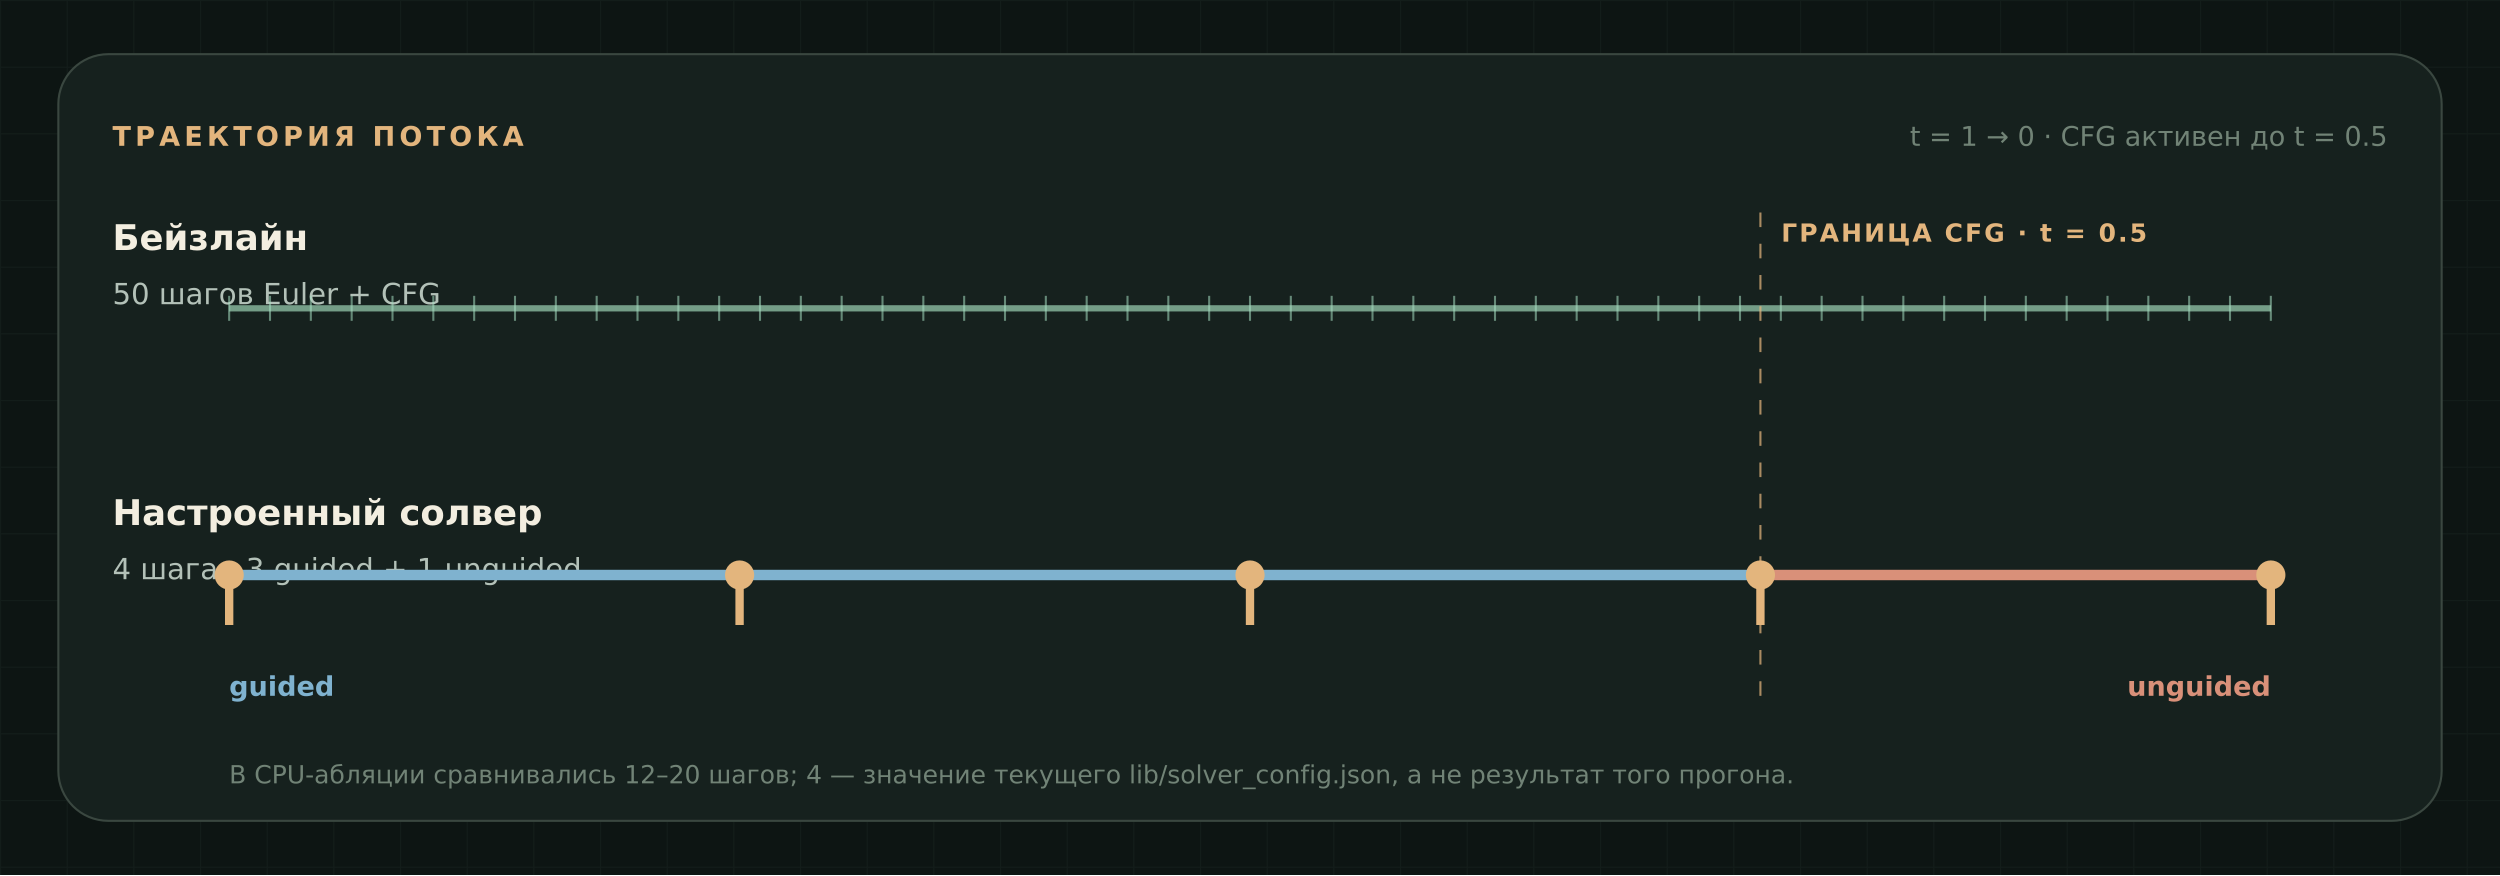
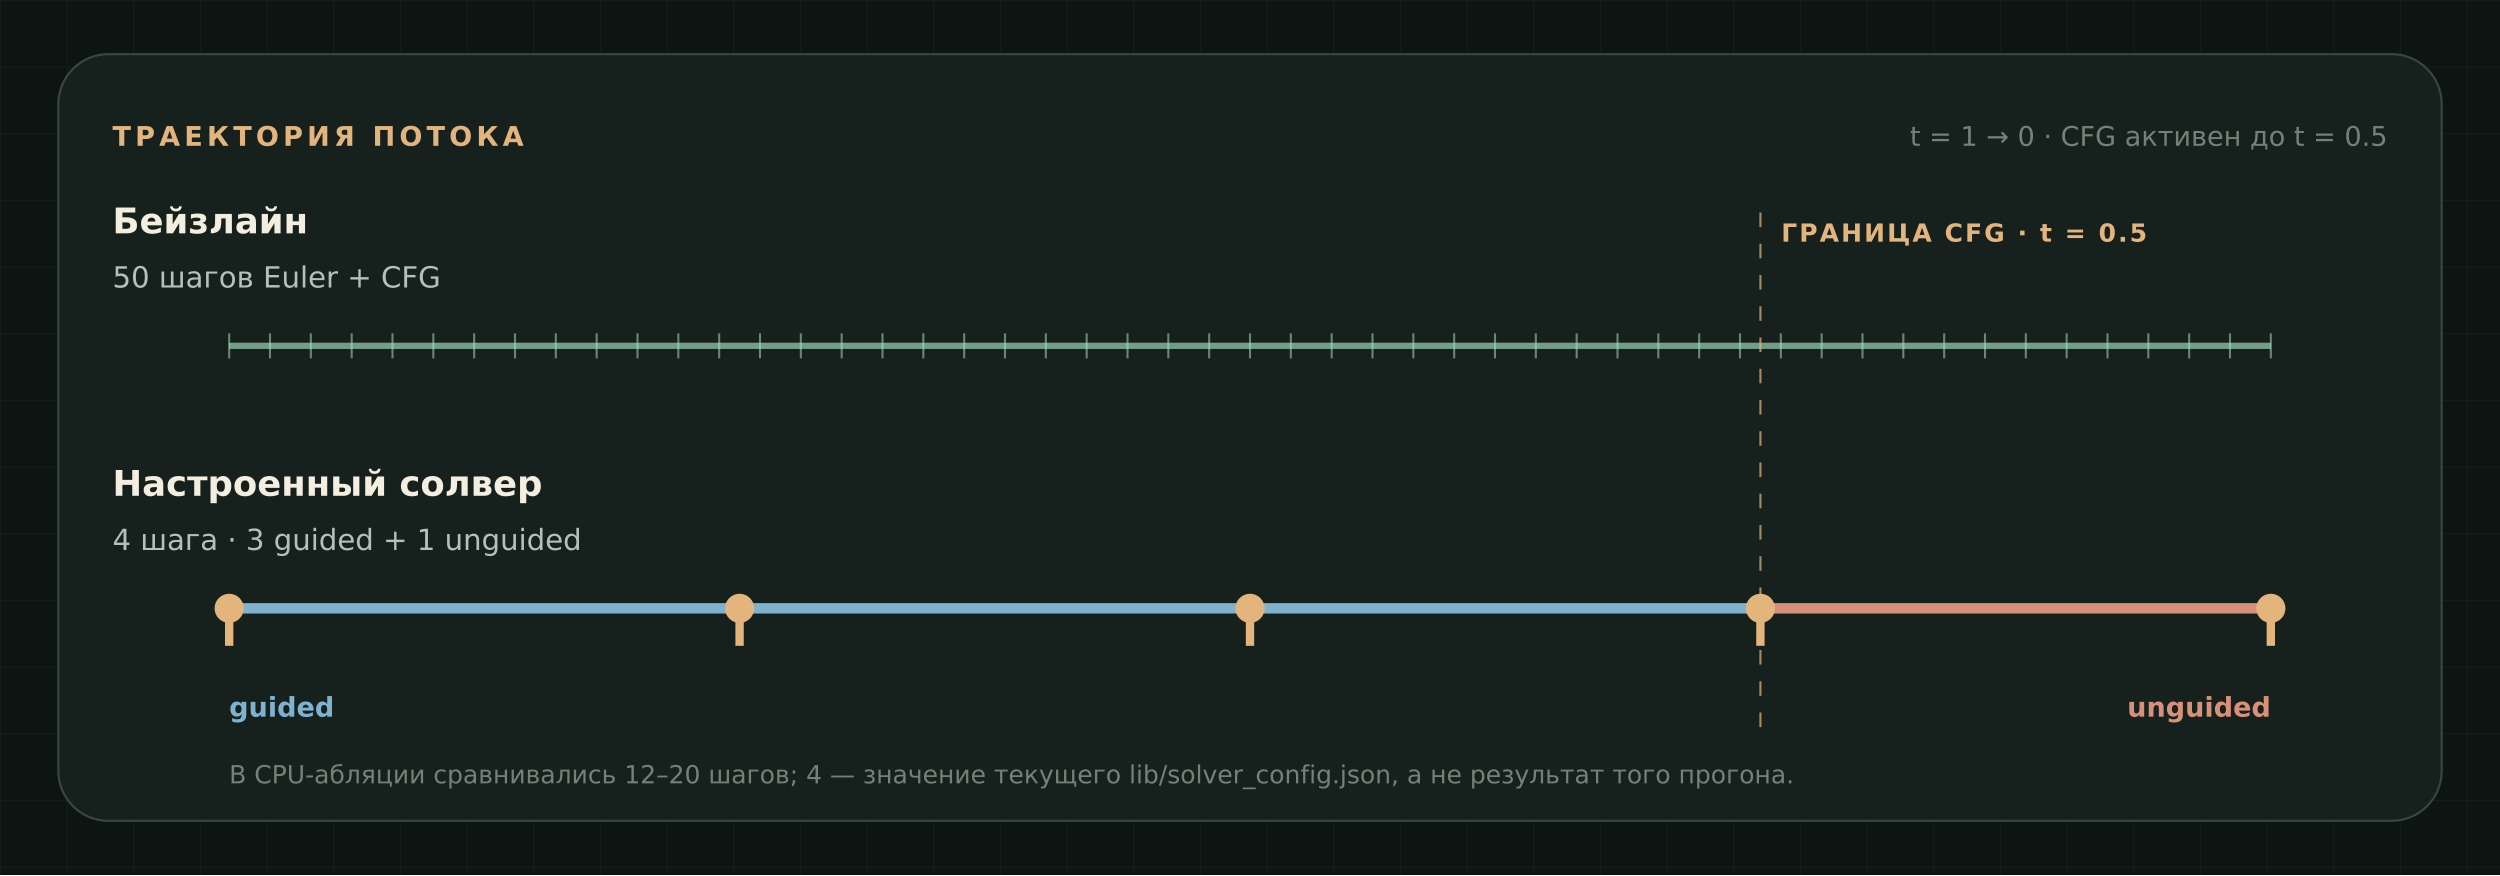
<svg xmlns="http://www.w3.org/2000/svg" width="1200" height="420" viewBox="0 0 1200 420" role="img" aria-labelledby="title desc">
  <defs>
    <pattern id="grid" width="32" height="32" patternUnits="userSpaceOnUse">
      <path d="M 32 0 L 0 0 0 32" fill="none" stroke="#22312c" stroke-width="1" opacity="0.55" />
    </pattern>
    <linearGradient id="cubeTop" x1="0" y1="0" x2="1" y2="1">
      <stop offset="0" stop-color="#a6dec0" stop-opacity="0.34" />
      <stop offset="1" stop-color="#7fb2cf" stop-opacity="0.14" />
    </linearGradient>
    <linearGradient id="cubeLeft" x1="0" y1="0" x2="0" y2="1">
      <stop offset="0" stop-color="#a6dec0" stop-opacity="0.22" />
      <stop offset="1" stop-color="#a6dec0" stop-opacity="0.05" />
    </linearGradient>
    <linearGradient id="cubeRight" x1="0" y1="0" x2="1" y2="1">
      <stop offset="0" stop-color="#e3b57d" stop-opacity="0.26" />
      <stop offset="1" stop-color="#d99079" stop-opacity="0.08" />
    </linearGradient>
    <marker id="arrow" viewBox="0 0 10 10" refX="9" refY="5" markerWidth="7" markerHeight="7" orient="auto-start-reverse">
      <path d="M 0 0 L 10 5 L 0 10 z" fill="#e3b57d" />
    </marker>
    <marker id="arrowMint" viewBox="0 0 10 10" refX="9" refY="5" markerWidth="7" markerHeight="7" orient="auto-start-reverse">
      <path d="M 0 0 L 10 5 L 0 10 z" fill="#a6dec0" />
    </marker>
  </defs>
  <rect width="1200" height="420" fill="#0d1513" />
  <rect width="1200" height="420" fill="url(#grid)" opacity="0.5" />
  <rect x="28" y="26" width="1144" height="368" rx="24" fill="#16211e" stroke="#3a4740" />
  <text x="54.0" y="70.0" fill="#e3b57d" font-family="DejaVu Sans, Arial, Helvetica, sans-serif" font-size="13" font-weight="700" text-anchor="start" letter-spacing="2.00" opacity="1.00">ТРАЕКТОРИЯ ПОТОКА</text>
  <text x="1146.0" y="70.0" fill="#718376" font-family="DejaVu Sans, Arial, Helvetica, sans-serif" font-size="13" font-weight="400" text-anchor="end" letter-spacing="0.00" opacity="1.00">t = 1 → 0 · CFG активен до t = 0.5</text>
-   <text x="54.0" y="120.0" fill="#f3eee0" font-family="DejaVu Sans, Arial, Helvetica, sans-serif" font-size="17" font-weight="700" text-anchor="start" letter-spacing="0.00" opacity="1.00">Бейзлайн</text>
-   <text x="54.0" y="146.0" fill="#b3c1b8" font-family="DejaVu Sans, Arial, Helvetica, sans-serif" font-size="14" font-weight="400" text-anchor="start" letter-spacing="0.00" opacity="1.00">50 шагов Euler + CFG</text>
-   <line x1="110" y1="148" x2="1090" y2="148" stroke="#a6dec0" stroke-width="3" opacity="0.65" />
-   <line x1="110.0" y1="142" x2="110.0" y2="154" stroke="#a6dec0" stroke-opacity="0.55" />
-   <line x1="129.6" y1="142" x2="129.6" y2="154" stroke="#a6dec0" stroke-opacity="0.55" />
-   <line x1="149.2" y1="142" x2="149.2" y2="154" stroke="#a6dec0" stroke-opacity="0.55" />
-   <line x1="168.8" y1="142" x2="168.8" y2="154" stroke="#a6dec0" stroke-opacity="0.55" />
-   <line x1="188.4" y1="142" x2="188.4" y2="154" stroke="#a6dec0" stroke-opacity="0.55" />
-   <line x1="208.0" y1="142" x2="208.0" y2="154" stroke="#a6dec0" stroke-opacity="0.55" />
-   <line x1="227.6" y1="142" x2="227.6" y2="154" stroke="#a6dec0" stroke-opacity="0.55" />
-   <line x1="247.2" y1="142" x2="247.2" y2="154" stroke="#a6dec0" stroke-opacity="0.55" />
-   <line x1="266.8" y1="142" x2="266.8" y2="154" stroke="#a6dec0" stroke-opacity="0.55" />
-   <line x1="286.4" y1="142" x2="286.4" y2="154" stroke="#a6dec0" stroke-opacity="0.55" />
-   <line x1="306.0" y1="142" x2="306.0" y2="154" stroke="#a6dec0" stroke-opacity="0.55" />
-   <line x1="325.6" y1="142" x2="325.6" y2="154" stroke="#a6dec0" stroke-opacity="0.55" />
-   <line x1="345.2" y1="142" x2="345.2" y2="154" stroke="#a6dec0" stroke-opacity="0.55" />
-   <line x1="364.8" y1="142" x2="364.8" y2="154" stroke="#a6dec0" stroke-opacity="0.55" />
-   <line x1="384.4" y1="142" x2="384.4" y2="154" stroke="#a6dec0" stroke-opacity="0.55" />
-   <line x1="404.0" y1="142" x2="404.0" y2="154" stroke="#a6dec0" stroke-opacity="0.55" />
-   <line x1="423.6" y1="142" x2="423.6" y2="154" stroke="#a6dec0" stroke-opacity="0.55" />
-   <line x1="443.2" y1="142" x2="443.2" y2="154" stroke="#a6dec0" stroke-opacity="0.55" />
-   <line x1="462.8" y1="142" x2="462.8" y2="154" stroke="#a6dec0" stroke-opacity="0.55" />
-   <line x1="482.4" y1="142" x2="482.4" y2="154" stroke="#a6dec0" stroke-opacity="0.55" />
-   <line x1="502.0" y1="142" x2="502.0" y2="154" stroke="#a6dec0" stroke-opacity="0.55" />
-   <line x1="521.6" y1="142" x2="521.6" y2="154" stroke="#a6dec0" stroke-opacity="0.55" />
-   <line x1="541.2" y1="142" x2="541.2" y2="154" stroke="#a6dec0" stroke-opacity="0.55" />
-   <line x1="560.8" y1="142" x2="560.8" y2="154" stroke="#a6dec0" stroke-opacity="0.55" />
-   <line x1="580.4" y1="142" x2="580.4" y2="154" stroke="#a6dec0" stroke-opacity="0.55" />
-   <line x1="600.0" y1="142" x2="600.0" y2="154" stroke="#a6dec0" stroke-opacity="0.55" />
-   <line x1="619.6" y1="142" x2="619.6" y2="154" stroke="#a6dec0" stroke-opacity="0.55" />
-   <line x1="639.2" y1="142" x2="639.2" y2="154" stroke="#a6dec0" stroke-opacity="0.55" />
-   <line x1="658.8" y1="142" x2="658.8" y2="154" stroke="#a6dec0" stroke-opacity="0.55" />
-   <line x1="678.4" y1="142" x2="678.4" y2="154" stroke="#a6dec0" stroke-opacity="0.55" />
-   <line x1="698.0" y1="142" x2="698.0" y2="154" stroke="#a6dec0" stroke-opacity="0.55" />
-   <line x1="717.6" y1="142" x2="717.6" y2="154" stroke="#a6dec0" stroke-opacity="0.55" />
-   <line x1="737.2" y1="142" x2="737.2" y2="154" stroke="#a6dec0" stroke-opacity="0.55" />
-   <line x1="756.8" y1="142" x2="756.8" y2="154" stroke="#a6dec0" stroke-opacity="0.55" />
-   <line x1="776.4" y1="142" x2="776.4" y2="154" stroke="#a6dec0" stroke-opacity="0.55" />
-   <line x1="796.0" y1="142" x2="796.0" y2="154" stroke="#a6dec0" stroke-opacity="0.55" />
-   <line x1="815.6" y1="142" x2="815.6" y2="154" stroke="#a6dec0" stroke-opacity="0.55" />
-   <line x1="835.2" y1="142" x2="835.2" y2="154" stroke="#a6dec0" stroke-opacity="0.55" />
-   <line x1="854.8" y1="142" x2="854.8" y2="154" stroke="#a6dec0" stroke-opacity="0.55" />
-   <line x1="874.4" y1="142" x2="874.4" y2="154" stroke="#a6dec0" stroke-opacity="0.55" />
-   <line x1="894.0" y1="142" x2="894.0" y2="154" stroke="#a6dec0" stroke-opacity="0.55" />
-   <line x1="913.6" y1="142" x2="913.6" y2="154" stroke="#a6dec0" stroke-opacity="0.55" />
-   <line x1="933.2" y1="142" x2="933.2" y2="154" stroke="#a6dec0" stroke-opacity="0.55" />
-   <line x1="952.8" y1="142" x2="952.8" y2="154" stroke="#a6dec0" stroke-opacity="0.55" />
-   <line x1="972.4" y1="142" x2="972.4" y2="154" stroke="#a6dec0" stroke-opacity="0.55" />
-   <line x1="992.0" y1="142" x2="992.0" y2="154" stroke="#a6dec0" stroke-opacity="0.55" />
-   <line x1="1011.6" y1="142" x2="1011.6" y2="154" stroke="#a6dec0" stroke-opacity="0.55" />
-   <line x1="1031.2" y1="142" x2="1031.2" y2="154" stroke="#a6dec0" stroke-opacity="0.55" />
-   <line x1="1050.8" y1="142" x2="1050.8" y2="154" stroke="#a6dec0" stroke-opacity="0.55" />
-   <line x1="1070.4" y1="142" x2="1070.4" y2="154" stroke="#a6dec0" stroke-opacity="0.55" />
-   <line x1="1090.0" y1="142" x2="1090.0" y2="154" stroke="#a6dec0" stroke-opacity="0.55" />
-   <text x="54.0" y="252.0" fill="#f3eee0" font-family="DejaVu Sans, Arial, Helvetica, sans-serif" font-size="17" font-weight="700" text-anchor="start" letter-spacing="0.00" opacity="1.00">Настроенный солвер</text>
-   <text x="54.0" y="278.0" fill="#b3c1b8" font-family="DejaVu Sans, Arial, Helvetica, sans-serif" font-size="14" font-weight="400" text-anchor="start" letter-spacing="0.00" opacity="1.00">4 шага · 3 guided + 1 unguided</text>
-   <line x1="110" y1="276" x2="1090" y2="276" stroke="#3a4740" stroke-width="3" />
-   <line x1="110" y1="276" x2="845.0" y2="276" stroke="#7fb2cf" stroke-width="5" />
-   <line x1="845.0" y1="276" x2="1090" y2="276" stroke="#d99079" stroke-width="5" />
-   <line x1="110.0" y1="276" x2="110.0" y2="300" stroke="#e3b57d" stroke-width="4" />
-   <circle cx="110.0" cy="276" r="7" fill="#e3b57d" />
-   <line x1="355.0" y1="276" x2="355.0" y2="300" stroke="#e3b57d" stroke-width="4" />
-   <circle cx="355.0" cy="276" r="7" fill="#e3b57d" />
-   <line x1="600.0" y1="276" x2="600.0" y2="300" stroke="#e3b57d" stroke-width="4" />
-   <circle cx="600.0" cy="276" r="7" fill="#e3b57d" />
-   <line x1="845.0" y1="276" x2="845.0" y2="300" stroke="#e3b57d" stroke-width="4" />
-   <circle cx="845.0" cy="276" r="7" fill="#e3b57d" />
-   <line x1="1090.0" y1="276" x2="1090.0" y2="300" stroke="#e3b57d" stroke-width="4" />
-   <circle cx="1090.0" cy="276" r="7" fill="#e3b57d" />
-   <line x1="845.0" y1="102" x2="845.0" y2="340" stroke="#e3b57d" stroke-dasharray="7 8" stroke-opacity="0.72" />
+   <text x="54.0" y="112.0" fill="#f3eee0" font-family="DejaVu Sans, Arial, Helvetica, sans-serif" font-size="17" font-weight="700" text-anchor="start" letter-spacing="0.00" opacity="1.00">Бейзлайн</text>
+   <text x="54.0" y="138.0" fill="#b3c1b8" font-family="DejaVu Sans, Arial, Helvetica, sans-serif" font-size="14" font-weight="400" text-anchor="start" letter-spacing="0.00" opacity="1.00">50 шагов Euler + CFG</text>
+   <line x1="110" y1="166" x2="1090" y2="166" stroke="#a6dec0" stroke-width="3" opacity="0.65" />
+   <line x1="110.0" y1="160" x2="110.0" y2="172" stroke="#a6dec0" stroke-opacity="0.55" />
+   <line x1="129.6" y1="160" x2="129.6" y2="172" stroke="#a6dec0" stroke-opacity="0.55" />
+   <line x1="149.2" y1="160" x2="149.2" y2="172" stroke="#a6dec0" stroke-opacity="0.55" />
+   <line x1="168.8" y1="160" x2="168.8" y2="172" stroke="#a6dec0" stroke-opacity="0.55" />
+   <line x1="188.4" y1="160" x2="188.4" y2="172" stroke="#a6dec0" stroke-opacity="0.55" />
+   <line x1="208.0" y1="160" x2="208.0" y2="172" stroke="#a6dec0" stroke-opacity="0.55" />
+   <line x1="227.6" y1="160" x2="227.6" y2="172" stroke="#a6dec0" stroke-opacity="0.55" />
+   <line x1="247.2" y1="160" x2="247.2" y2="172" stroke="#a6dec0" stroke-opacity="0.55" />
+   <line x1="266.8" y1="160" x2="266.8" y2="172" stroke="#a6dec0" stroke-opacity="0.55" />
+   <line x1="286.4" y1="160" x2="286.4" y2="172" stroke="#a6dec0" stroke-opacity="0.55" />
+   <line x1="306.0" y1="160" x2="306.0" y2="172" stroke="#a6dec0" stroke-opacity="0.55" />
+   <line x1="325.6" y1="160" x2="325.6" y2="172" stroke="#a6dec0" stroke-opacity="0.55" />
+   <line x1="345.2" y1="160" x2="345.2" y2="172" stroke="#a6dec0" stroke-opacity="0.55" />
+   <line x1="364.8" y1="160" x2="364.8" y2="172" stroke="#a6dec0" stroke-opacity="0.55" />
+   <line x1="384.4" y1="160" x2="384.4" y2="172" stroke="#a6dec0" stroke-opacity="0.55" />
+   <line x1="404.0" y1="160" x2="404.0" y2="172" stroke="#a6dec0" stroke-opacity="0.55" />
+   <line x1="423.6" y1="160" x2="423.6" y2="172" stroke="#a6dec0" stroke-opacity="0.55" />
+   <line x1="443.2" y1="160" x2="443.2" y2="172" stroke="#a6dec0" stroke-opacity="0.55" />
+   <line x1="462.8" y1="160" x2="462.8" y2="172" stroke="#a6dec0" stroke-opacity="0.55" />
+   <line x1="482.4" y1="160" x2="482.4" y2="172" stroke="#a6dec0" stroke-opacity="0.55" />
+   <line x1="502.0" y1="160" x2="502.0" y2="172" stroke="#a6dec0" stroke-opacity="0.55" />
+   <line x1="521.6" y1="160" x2="521.6" y2="172" stroke="#a6dec0" stroke-opacity="0.55" />
+   <line x1="541.2" y1="160" x2="541.2" y2="172" stroke="#a6dec0" stroke-opacity="0.55" />
+   <line x1="560.8" y1="160" x2="560.8" y2="172" stroke="#a6dec0" stroke-opacity="0.55" />
+   <line x1="580.4" y1="160" x2="580.4" y2="172" stroke="#a6dec0" stroke-opacity="0.55" />
+   <line x1="600.0" y1="160" x2="600.0" y2="172" stroke="#a6dec0" stroke-opacity="0.55" />
+   <line x1="619.6" y1="160" x2="619.6" y2="172" stroke="#a6dec0" stroke-opacity="0.55" />
+   <line x1="639.2" y1="160" x2="639.2" y2="172" stroke="#a6dec0" stroke-opacity="0.55" />
+   <line x1="658.8" y1="160" x2="658.8" y2="172" stroke="#a6dec0" stroke-opacity="0.55" />
+   <line x1="678.4" y1="160" x2="678.4" y2="172" stroke="#a6dec0" stroke-opacity="0.55" />
+   <line x1="698.0" y1="160" x2="698.0" y2="172" stroke="#a6dec0" stroke-opacity="0.55" />
+   <line x1="717.6" y1="160" x2="717.6" y2="172" stroke="#a6dec0" stroke-opacity="0.55" />
+   <line x1="737.2" y1="160" x2="737.2" y2="172" stroke="#a6dec0" stroke-opacity="0.55" />
+   <line x1="756.8" y1="160" x2="756.8" y2="172" stroke="#a6dec0" stroke-opacity="0.55" />
+   <line x1="776.4" y1="160" x2="776.4" y2="172" stroke="#a6dec0" stroke-opacity="0.55" />
+   <line x1="796.0" y1="160" x2="796.0" y2="172" stroke="#a6dec0" stroke-opacity="0.55" />
+   <line x1="815.6" y1="160" x2="815.6" y2="172" stroke="#a6dec0" stroke-opacity="0.55" />
+   <line x1="835.2" y1="160" x2="835.2" y2="172" stroke="#a6dec0" stroke-opacity="0.55" />
+   <line x1="854.8" y1="160" x2="854.8" y2="172" stroke="#a6dec0" stroke-opacity="0.55" />
+   <line x1="874.4" y1="160" x2="874.4" y2="172" stroke="#a6dec0" stroke-opacity="0.55" />
+   <line x1="894.0" y1="160" x2="894.0" y2="172" stroke="#a6dec0" stroke-opacity="0.55" />
+   <line x1="913.6" y1="160" x2="913.6" y2="172" stroke="#a6dec0" stroke-opacity="0.55" />
+   <line x1="933.2" y1="160" x2="933.2" y2="172" stroke="#a6dec0" stroke-opacity="0.55" />
+   <line x1="952.8" y1="160" x2="952.8" y2="172" stroke="#a6dec0" stroke-opacity="0.55" />
+   <line x1="972.4" y1="160" x2="972.4" y2="172" stroke="#a6dec0" stroke-opacity="0.55" />
+   <line x1="992.0" y1="160" x2="992.0" y2="172" stroke="#a6dec0" stroke-opacity="0.55" />
+   <line x1="1011.6" y1="160" x2="1011.6" y2="172" stroke="#a6dec0" stroke-opacity="0.55" />
+   <line x1="1031.2" y1="160" x2="1031.2" y2="172" stroke="#a6dec0" stroke-opacity="0.55" />
+   <line x1="1050.8" y1="160" x2="1050.8" y2="172" stroke="#a6dec0" stroke-opacity="0.55" />
+   <line x1="1070.4" y1="160" x2="1070.4" y2="172" stroke="#a6dec0" stroke-opacity="0.55" />
+   <line x1="1090.0" y1="160" x2="1090.0" y2="172" stroke="#a6dec0" stroke-opacity="0.55" />
+   <text x="54.0" y="238.0" fill="#f3eee0" font-family="DejaVu Sans, Arial, Helvetica, sans-serif" font-size="17" font-weight="700" text-anchor="start" letter-spacing="0.00" opacity="1.00">Настроенный солвер</text>
+   <text x="54.0" y="264.0" fill="#b3c1b8" font-family="DejaVu Sans, Arial, Helvetica, sans-serif" font-size="14" font-weight="400" text-anchor="start" letter-spacing="0.00" opacity="1.00">4 шага · 3 guided + 1 unguided</text>
+   <line x1="110" y1="292" x2="1090" y2="292" stroke="#3a4740" stroke-width="3" />
+   <line x1="110" y1="292" x2="845.0" y2="292" stroke="#7fb2cf" stroke-width="5" />
+   <line x1="845.0" y1="292" x2="1090" y2="292" stroke="#d99079" stroke-width="5" />
+   <line x1="110.0" y1="286" x2="110.0" y2="310" stroke="#e3b57d" stroke-width="4" />
+   <circle cx="110.0" cy="292" r="7" fill="#e3b57d" />
+   <line x1="355.0" y1="286" x2="355.0" y2="310" stroke="#e3b57d" stroke-width="4" />
+   <circle cx="355.0" cy="292" r="7" fill="#e3b57d" />
+   <line x1="600.0" y1="286" x2="600.0" y2="310" stroke="#e3b57d" stroke-width="4" />
+   <circle cx="600.0" cy="292" r="7" fill="#e3b57d" />
+   <line x1="845.0" y1="286" x2="845.0" y2="310" stroke="#e3b57d" stroke-width="4" />
+   <circle cx="845.0" cy="292" r="7" fill="#e3b57d" />
+   <line x1="1090.0" y1="286" x2="1090.0" y2="310" stroke="#e3b57d" stroke-width="4" />
+   <circle cx="1090.0" cy="292" r="7" fill="#e3b57d" />
+   <line x1="845.0" y1="102" x2="845.0" y2="352" stroke="#e3b57d" stroke-dasharray="7 8" stroke-opacity="0.72" />
  <text x="855.0" y="116.0" fill="#e3b57d" font-family="DejaVu Sans, Arial, Helvetica, sans-serif" font-size="12" font-weight="700" text-anchor="start" letter-spacing="1.00" opacity="1.00">ГРАНИЦА CFG · t = 0.5</text>
-   <text x="110.0" y="334.0" fill="#7fb2cf" font-family="DejaVu Sans, Arial, Helvetica, sans-serif" font-size="13" font-weight="700" text-anchor="start" letter-spacing="0.00" opacity="1.00">guided</text>
-   <text x="1090.0" y="334.0" fill="#d99079" font-family="DejaVu Sans, Arial, Helvetica, sans-serif" font-size="13" font-weight="700" text-anchor="end" letter-spacing="0.00" opacity="1.00">unguided</text>
+   <text x="110.0" y="344.0" fill="#7fb2cf" font-family="DejaVu Sans, Arial, Helvetica, sans-serif" font-size="13" font-weight="700" text-anchor="start" letter-spacing="0.00" opacity="1.00">guided</text>
+   <text x="1090.0" y="344.0" fill="#d99079" font-family="DejaVu Sans, Arial, Helvetica, sans-serif" font-size="13" font-weight="700" text-anchor="end" letter-spacing="0.00" opacity="1.00">unguided</text>
  <text x="110.0" y="376.0" fill="#718376" font-family="DejaVu Sans, Arial, Helvetica, sans-serif" font-size="12" font-weight="400" text-anchor="start" letter-spacing="0.00" opacity="1.00">В CPU-абляции сравнивались 12–20 шагов; 4 — значение текущего lib/solver_config.json, а не результат того прогона.</text>
</svg>
